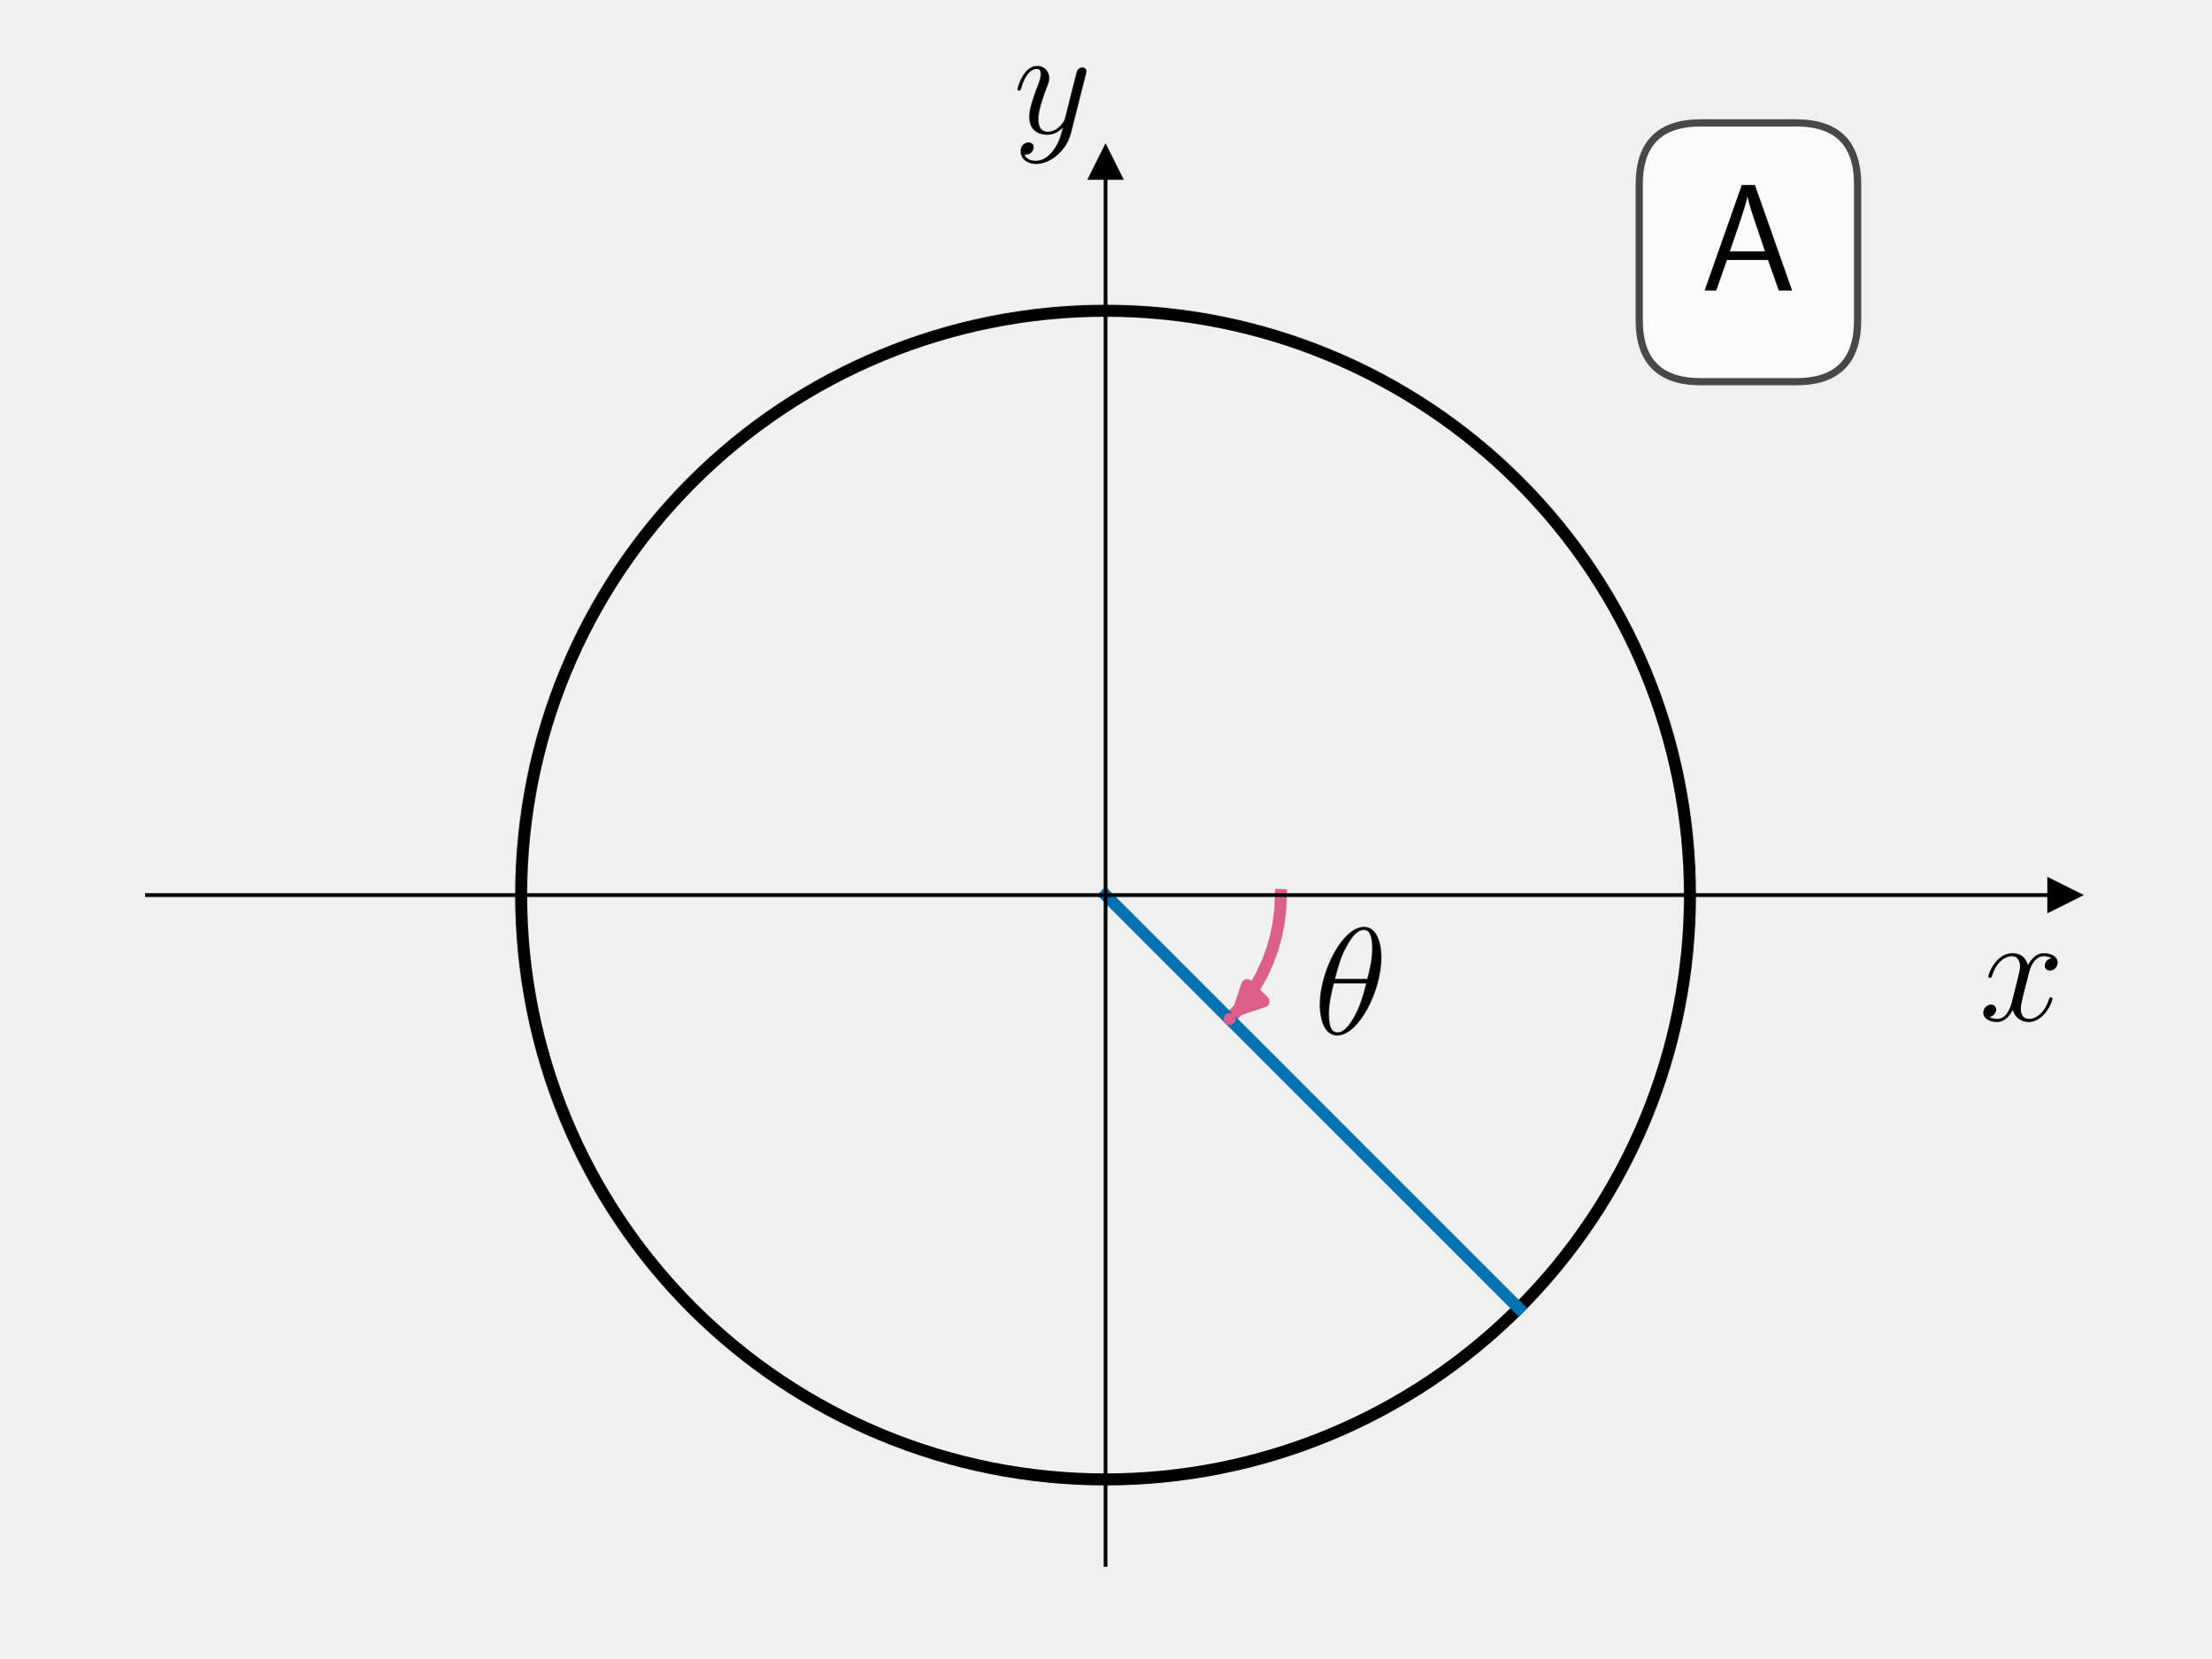
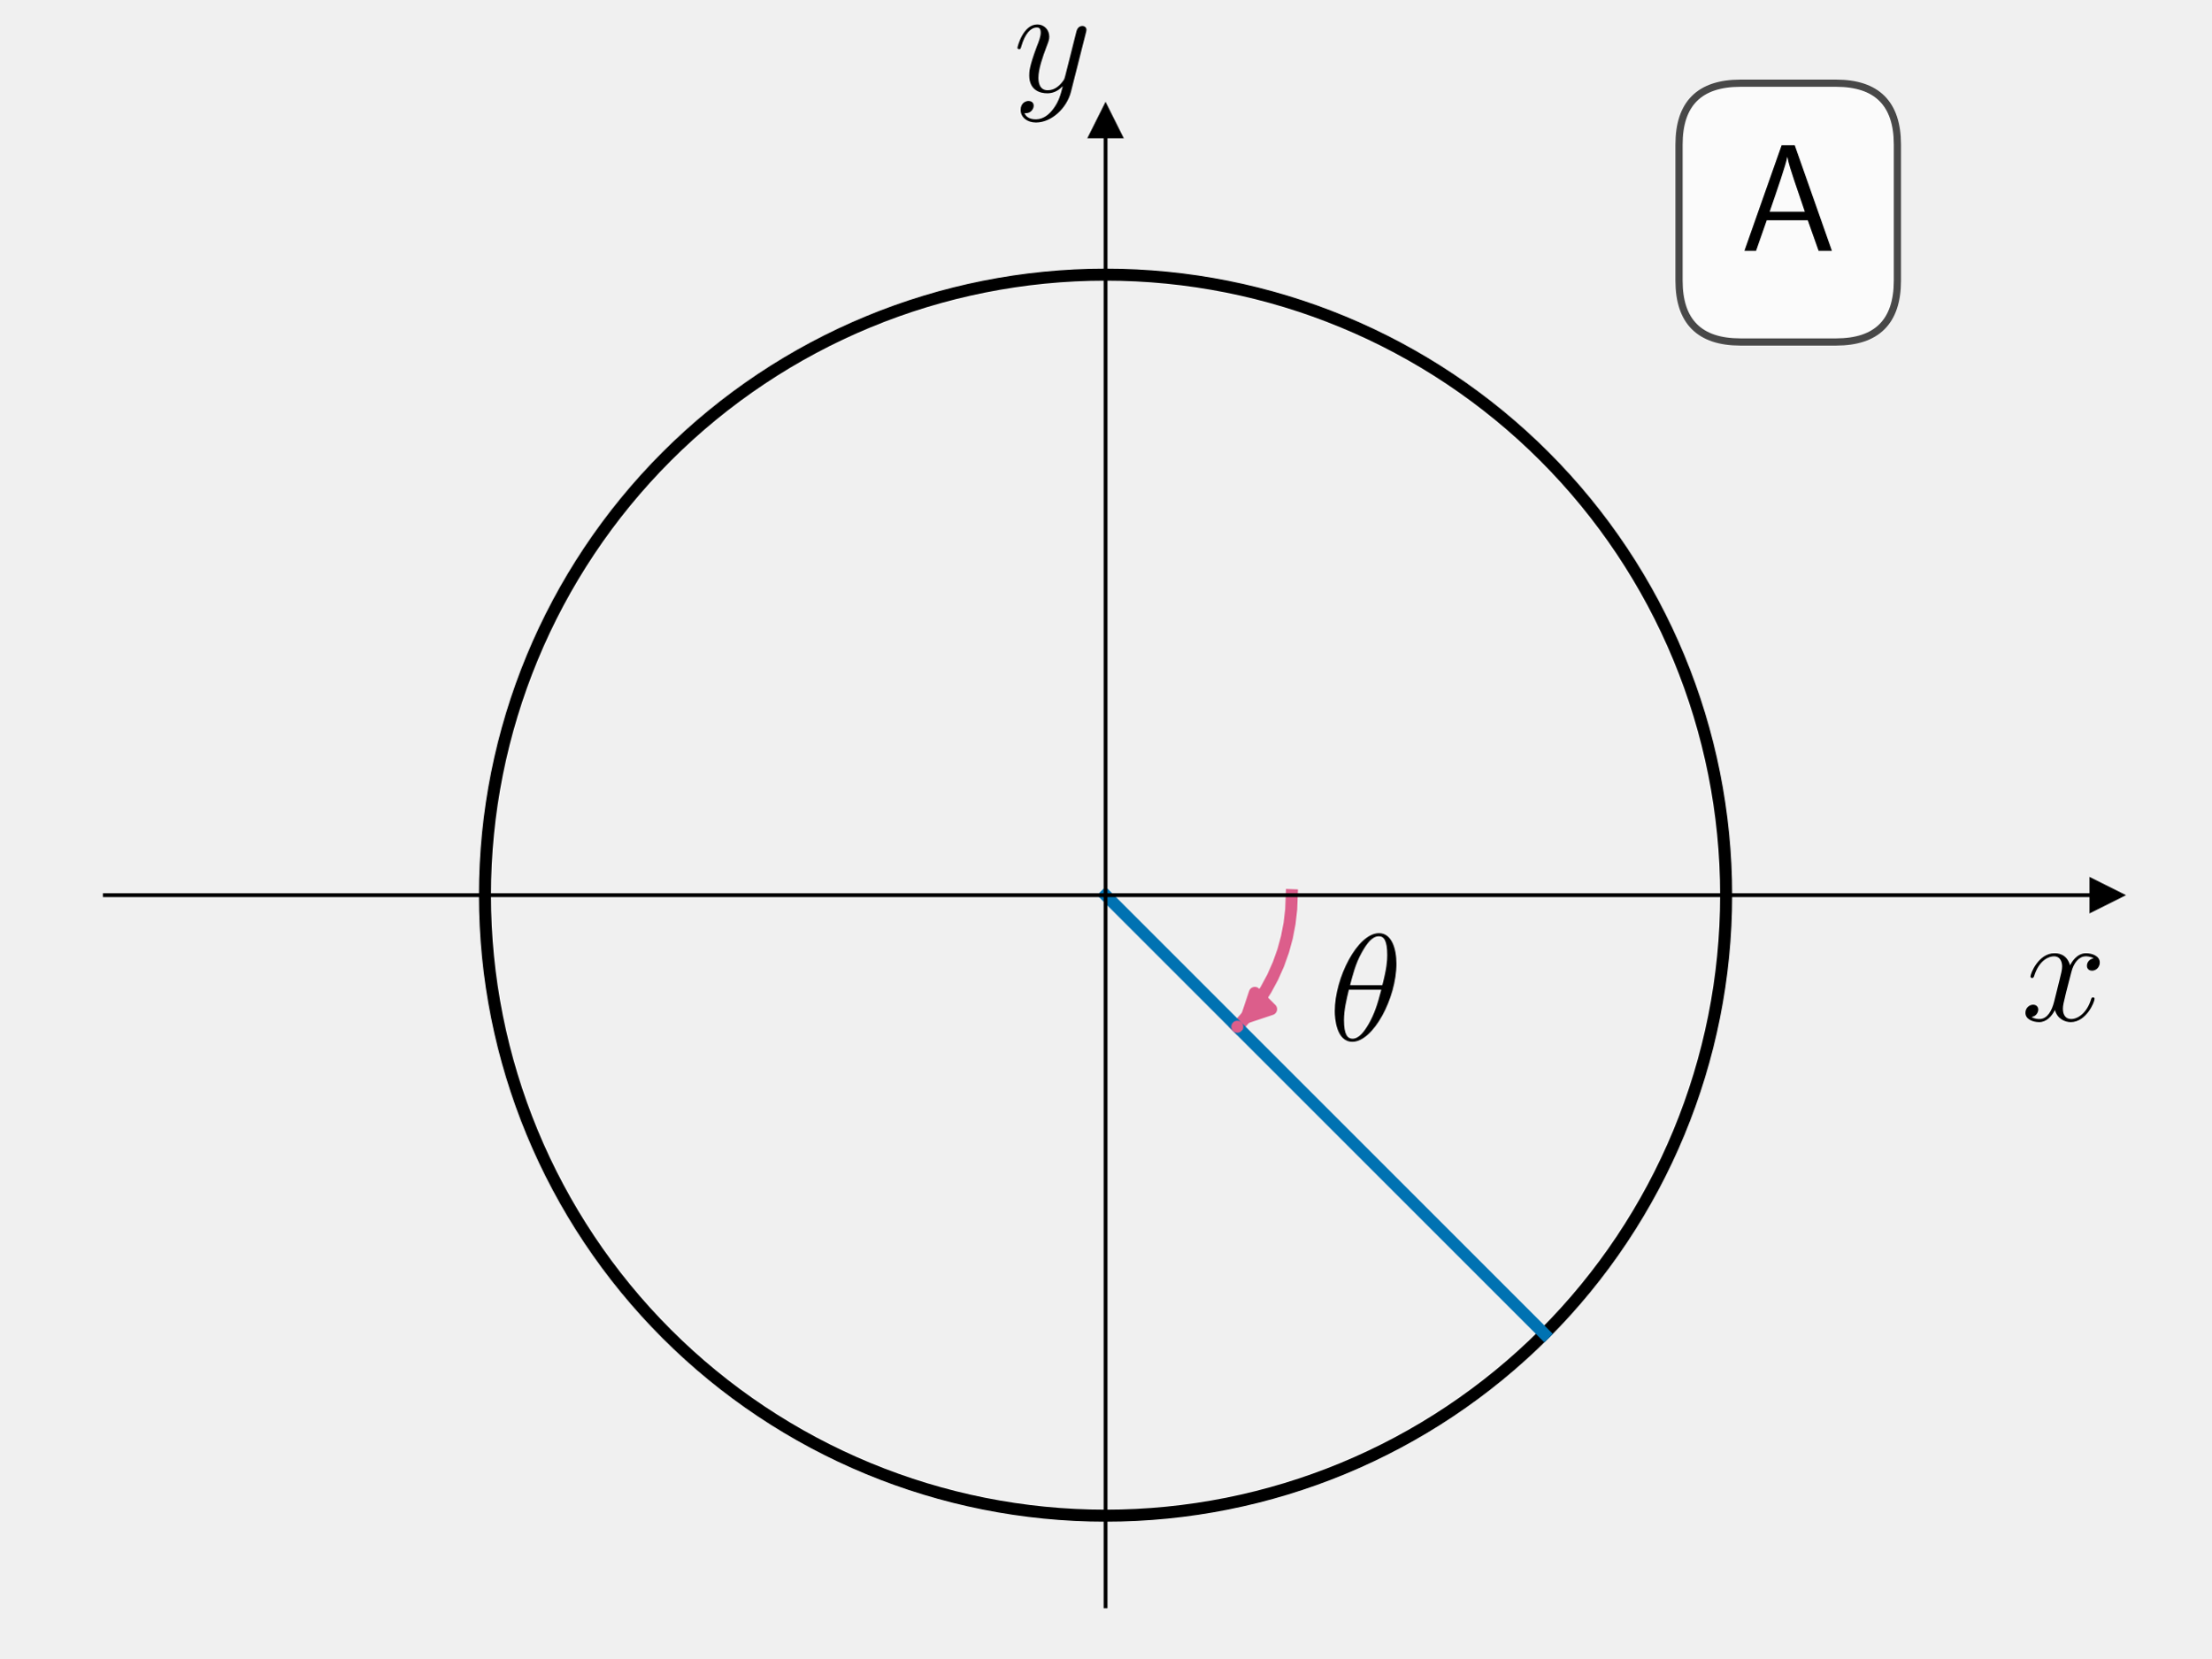
<svg xmlns="http://www.w3.org/2000/svg" xmlns:xlink="http://www.w3.org/1999/xlink" width="460.8pt" height="345.6pt" viewBox="0 0 460.8 345.6" version="1.1">
  <defs>
    <style type="text/css">*{stroke-linejoin: round; stroke-linecap: butt}</style>
  </defs>
  <g id="figure_1">
    <g id="patch_1">
      <path d="M 0 345.6  L 460.8 345.6  L 460.8 0  L 0 0  L 0 345.6  z " style="fill: none" />
    </g>
    <g id="axes_1">
      <g id="patch_2">
-         <path d="M 30.628 326.16  L 430.172 326.16  L 430.172 33.97  L 30.628 33.97  L 30.628 326.16  z " style="fill: none" />
+         <path d="M 21.849 334.8  L 438.951 334.8  L 438.951 25.33  L 21.849 25.33  L 21.849 334.8  z " style="fill: none" />
      </g>
      <g id="patch_3">
-         <path d="M 230.4 308.361  C 262.701 308.361 293.684 295.528 316.525 272.687  C 339.365 249.847 352.199 218.864 352.199 186.563  C 352.199 154.261 339.365 123.278 316.525 100.438  C 293.684 77.597 262.701 64.764 230.4 64.764  C 198.099 64.764 167.116 77.597 144.275 100.438  C 121.435 123.278 108.601 154.261 108.601 186.563  C 108.601 218.864 121.435 249.847 144.275 272.687  C 167.116 295.528 198.099 308.361 230.4 308.361  L 230.4 308.361  z " clip-path="url(#pb7b95bc7ca)" style="fill: none; stroke: #000000; stroke-width: 2.5; stroke-linejoin: miter" />
+         <path d="M 230.4 315.915  C 264.7 315.915 297.6 302.287 321.854 278.034  C 346.108 253.78 359.736 220.88 359.736 186.579  C 359.736 152.279 346.108 119.379 321.854 95.125  C 297.6 70.871 264.7 57.244 230.4 57.244  C 196.1 57.244 163.2 70.871 138.946 95.125  C 114.692 119.379 101.064 152.279 101.064 186.579  C 101.064 220.88 114.692 253.78 138.946 278.034  C 163.2 302.287 196.1 315.915 230.4 315.915  L 230.4 315.915  z " clip-path="url(#pcd9b02c9b1)" style="fill: none; stroke: #000000; stroke-width: 2.5; stroke-linejoin: miter" />
      </g>
      <g id="matplotlib.axis_1">
        <g id="text_1">
-           <g transform="translate(412.4329 212.7017) scale(0.32 -0.32)">
+           <g transform="translate(421.2119 212.7185) scale(0.32 -0.32)">
            <defs>
              <path id="CMMI12-78" d="M 3034 2606  C 2829 2567 2752 2414 2752 2293  C 2752 2139 2874 2088 2963 2088  C 3155 2088 3290 2254 3290 2427  C 3290 2695 2982 2816 2714 2816  C 2323 2816 2106 2433 2048 2312  C 1901 2816 1504 2816 1389 2816  C 736 2816 390 1980 390 1839  C 390 1814 416 1782 461 1782  C 512 1782 525 1820 538 1846  C 755 2555 1184 2689 1370 2689  C 1658 2689 1715 2420 1715 2267  C 1715 2127 1677 1980 1600 1673  L 1382 798  C 1286 415 1101 64 762 64  C 730 64 570 64 435 147  C 666 192 717 383 717 460  C 717 588 621 664 499 664  C 346 664 179 530 179 326  C 179 57 480 -64 755 -64  C 1062 -64 1280 179 1414 441  C 1517 64 1837 -64 2074 -64  C 2726 -64 3072 773 3072 913  C 3072 945 3046 971 3008 971  C 2950 971 2944 939 2925 888  C 2752 326 2381 64 2093 64  C 1869 64 1747 230 1747 492  C 1747 632 1773 734 1875 1156  L 2099 2024  C 2195 2408 2413 2689 2707 2689  C 2720 2689 2899 2689 3034 2606  z " transform="scale(0.015625)" />
            </defs>
            <use xlink:href="#CMMI12-78" transform="scale(0.996264)" />
          </g>
        </g>
      </g>
      <g id="matplotlib.axis_2">
        <g id="text_2">
-           <g transform="translate(211.1795 27.76909) scale(0.32 -0.32)">
+           <g transform="translate(211.1795 19.12909) scale(0.32 -0.32)">
            <defs>
              <path id="CMMI12-79" d="M 1683 -700  C 1510 -939 1261 -1152 947 -1152  C 870 -1152 563 -1152 467 -889  C 486 -895 518 -895 531 -895  C 723 -895 851 -729 851 -582  C 851 -435 730 -384 634 -384  C 531 -384 307 -458 307 -759  C 307 -1071 582 -1286 947 -1286  C 1587 -1286 2234 -700 2413 6  L 3040 2485  C 3046 2517 3059 2556 3059 2594  C 3059 2689 2982 2753 2886 2753  C 2829 2753 2694 2727 2643 2535  L 2170 658  C 2138 543 2138 530 2086 460  C 1958 281 1747 64 1440 64  C 1082 64 1050 415 1050 588  C 1050 952 1222 1443 1395 1903  C 1466 2088 1504 2178 1504 2305  C 1504 2574 1312 2816 998 2816  C 410 2816 173 1890 173 1839  C 173 1814 198 1782 243 1782  C 301 1782 307 1807 333 1897  C 486 2433 730 2689 979 2689  C 1037 2689 1146 2689 1146 2478  C 1146 2312 1075 2127 979 1884  C 666 1047 666 837 666 683  C 666 77 1101 -64 1421 -64  C 1606 -64 1837 -6 2061 230  L 2067 224  C 1971 -147 1907 -392 1683 -700  z " transform="scale(0.015625)" />
            </defs>
            <use xlink:href="#CMMI12-79" transform="scale(0.996264)" />
          </g>
        </g>
      </g>
      <g id="line2d_1">
        <defs>
-           <path id="md196c27e94" d="M 3 0  L -3 -3  L -3 3  z " style="stroke: #000000; stroke-linejoin: miter" />
+           <path id="m8812485b86" d="M 3 0  L -3 -3  L -3 3  z " style="stroke: #000000; stroke-linejoin: miter" />
        </defs>
        <g>
-           <use xlink:href="#md196c27e94" x="430.172" y="186.563" style="stroke: #000000; stroke-linejoin: miter" />
+           <use xlink:href="#m8812485b86" x="438.951" y="186.579" style="stroke: #000000; stroke-linejoin: miter" />
        </g>
      </g>
      <g id="line2d_2">
        <defs>
-           <path id="m184b82332f" d="M 0 -3  L -3 3  L 3 3  z " style="stroke: #000000; stroke-linejoin: miter" />
+           <path id="md973cd2428" d="M 0 -3  L -3 3  L 3 3  z " style="stroke: #000000; stroke-linejoin: miter" />
        </defs>
        <g>
-           <use xlink:href="#m184b82332f" x="230.4" y="33.97" style="stroke: #000000; stroke-linejoin: miter" />
+           <use xlink:href="#md973cd2428" x="230.4" y="25.33" style="stroke: #000000; stroke-linejoin: miter" />
        </g>
      </g>
      <g id="line2d_3">
-         <path d="M 266.94 186.563  L 266.828 189.421  L 266.492 192.262  L 265.936 195.068  L 265.162 197.822  L 264.174 200.507  L 262.98 203.106  L 261.586 205.604  L 260.001 207.985  L 258.234 210.235  L 256.297 212.34  L 256.237 212.4  L 256.237 212.4  " clip-path="url(#pb7b95bc7ca)" style="fill: none; stroke: #dc5e8b; stroke-width: 2.5; stroke-linecap: square" />
+         <path d="M 269.201 186.579  L 269.089 189.526  L 268.753 192.455  L 268.196 195.35  L 267.421 198.195  L 266.432 200.972  L 265.235 203.667  L 263.837 206.263  L 262.246 208.745  L 260.471 211.099  L 258.522 213.312  L 257.836 214.016  L 257.836 214.016  " clip-path="url(#pcd9b02c9b1)" style="fill: none; stroke: #dc5e8b; stroke-width: 2.5; stroke-linecap: square" />
      </g>
      <g id="line2d_4">
-         <path d="M 230.4 186.563  L 316.525 272.687  " clip-path="url(#pb7b95bc7ca)" style="fill: none; stroke: #0072b2; stroke-width: 2.5; stroke-linecap: square" />
+         <path d="M 230.4 186.579  L 321.854 278.034  " clip-path="url(#pcd9b02c9b1)" style="fill: none; stroke: #0072b2; stroke-width: 2.5; stroke-linecap: square" />
      </g>
      <g id="patch_4">
-         <path d="M 230.4 326.16  L 230.4 33.97  " style="fill: none; stroke: #000000; stroke-width: 0.8; stroke-linejoin: miter; stroke-linecap: square" />
+         <path d="M 230.4 334.8  L 230.4 25.33  " style="fill: none; stroke: #000000; stroke-width: 0.8; stroke-linejoin: miter; stroke-linecap: square" />
      </g>
      <g id="patch_5">
-         <path d="M 430.172 326.16  L 430.172 33.97  " style="fill: none" />
+         <path d="M 438.951 334.8  L 438.951 25.33  " style="fill: none" />
      </g>
      <g id="patch_6">
-         <path d="M 30.628 186.563  L 430.172 186.563  " style="fill: none; stroke: #000000; stroke-width: 0.8; stroke-linejoin: miter; stroke-linecap: square" />
+         <path d="M 21.849 186.579  L 438.951 186.579  " style="fill: none; stroke: #000000; stroke-width: 0.8; stroke-linejoin: miter; stroke-linecap: square" />
      </g>
      <g id="patch_7">
-         <path d="M 30.628 33.97  L 430.172 33.97  " style="fill: none" />
+         <path d="M 21.849 25.33  L 438.951 25.33  " style="fill: none" />
      </g>
      <g id="patch_8">
-         <path d="M 256.257 212.38  Q 256.247 212.39 258.213 210.423  " style="fill: none; stroke: #dc5e8b; stroke-width: 2.5; stroke-linecap: round" />
-         <path d="M 263.304 208.724  L 258.213 210.423  L 259.908 205.331  z " style="fill: #dc5e8b; stroke: #dc5e8b; stroke-width: 2.5; stroke-linecap: round" />
+         <path d="M 257.857 213.995  Q 257.847 214.005 259.812 212.038  " style="fill: none; stroke: #dc5e8b; stroke-width: 2.5; stroke-linecap: round" />
+         <path d="M 264.902 210.339  L 259.812 212.038  L 261.507 206.947  z " style="fill: #dc5e8b; stroke: #dc5e8b; stroke-width: 2.5; stroke-linecap: round" />
      </g>
      <g id="text_3">
-         <g transform="translate(273.7637 215.5062) scale(0.32 -0.32)">
+         <g transform="translate(276.8972 216.821) scale(0.32 -0.32)">
          <defs>
            <path id="CMMI12-12" d="M 2835 3200  C 2835 3850 2630 4480 2106 4480  C 1210 4480 256 2615 256 1216  C 256 923 320 -64 992 -64  C 1862 -64 2835 1756 2835 3200  z M 896 2304  C 992 2679 1126 3214 1382 3665  C 1594 4047 1818 4352 2099 4352  C 2310 4352 2451 4174 2451 3564  C 2451 3334 2432 3017 2246 2304  L 896 2304  z M 2202 2113  C 2042 1490 1907 1088 1677 687  C 1491 363 1267 64 998 64  C 800 64 640 217 640 846  C 640 1260 742 1693 845 2113  L 2202 2113  z " transform="scale(0.015625)" />
          </defs>
          <use xlink:href="#CMMI12-12" transform="scale(0.996264)" />
        </g>
      </g>
      <g id="text_4">
        <g id="patch_9">
-           <path d="M 354.424 79.554  L 374.333 79.554  Q 387.133 79.554 387.133 66.754  L 387.133 38.414  Q 387.133 25.614 374.333 25.614  L 354.424 25.614  Q 341.624 25.614 341.624 38.414  L 341.624 66.754  Q 341.624 79.554 354.424 79.554  z " style="fill: #ffffff; opacity: 0.7; stroke: #000000; stroke-width: 1.5; stroke-linejoin: miter" />
+           <path d="M 362.714 71.28  L 382.624 71.28  Q 395.424 71.28 395.424 58.48  L 395.424 30.14  Q 395.424 17.34 382.624 17.34  L 362.714 17.34  Q 349.914 17.34 349.914 30.14  L 349.914 58.48  Q 349.914 71.28 362.714 71.28  z " style="fill: #ffffff; opacity: 0.7; stroke: #000000; stroke-width: 1.5; stroke-linejoin: miter" />
        </g>
-         <g transform="translate(354.4236 60.55315) scale(0.32 -0.32)">
+         <g transform="translate(362.7145 52.2791) scale(0.32 -0.32)">
          <defs>
            <path id="CMSS17-41" d="M 2272 4416  L 1722 4416  L 166 0  L 653 0  L 1101 1280  L 2816 1280  L 3270 0  L 3827 0  L 2272 4416  z M 2694 1637  L 1222 1637  C 1530 2528 1914 3638 1958 3925  L 1965 3925  C 2010 3663 2138 3281 2246 2956  L 2694 1637  z " transform="scale(0.015625)" />
          </defs>
          <use xlink:href="#CMSS17-41" transform="scale(0.996264)" />
        </g>
      </g>
    </g>
  </g>
  <defs>
-     <clipPath id="pb7b95bc7ca">
-       <rect x="30.628" y="33.97" width="399.544" height="292.19" />
+     <clipPath id="pcd9b02c9b1">
+       <rect x="21.849" y="25.33" width="417.102" height="309.47" />
    </clipPath>
  </defs>
</svg>
